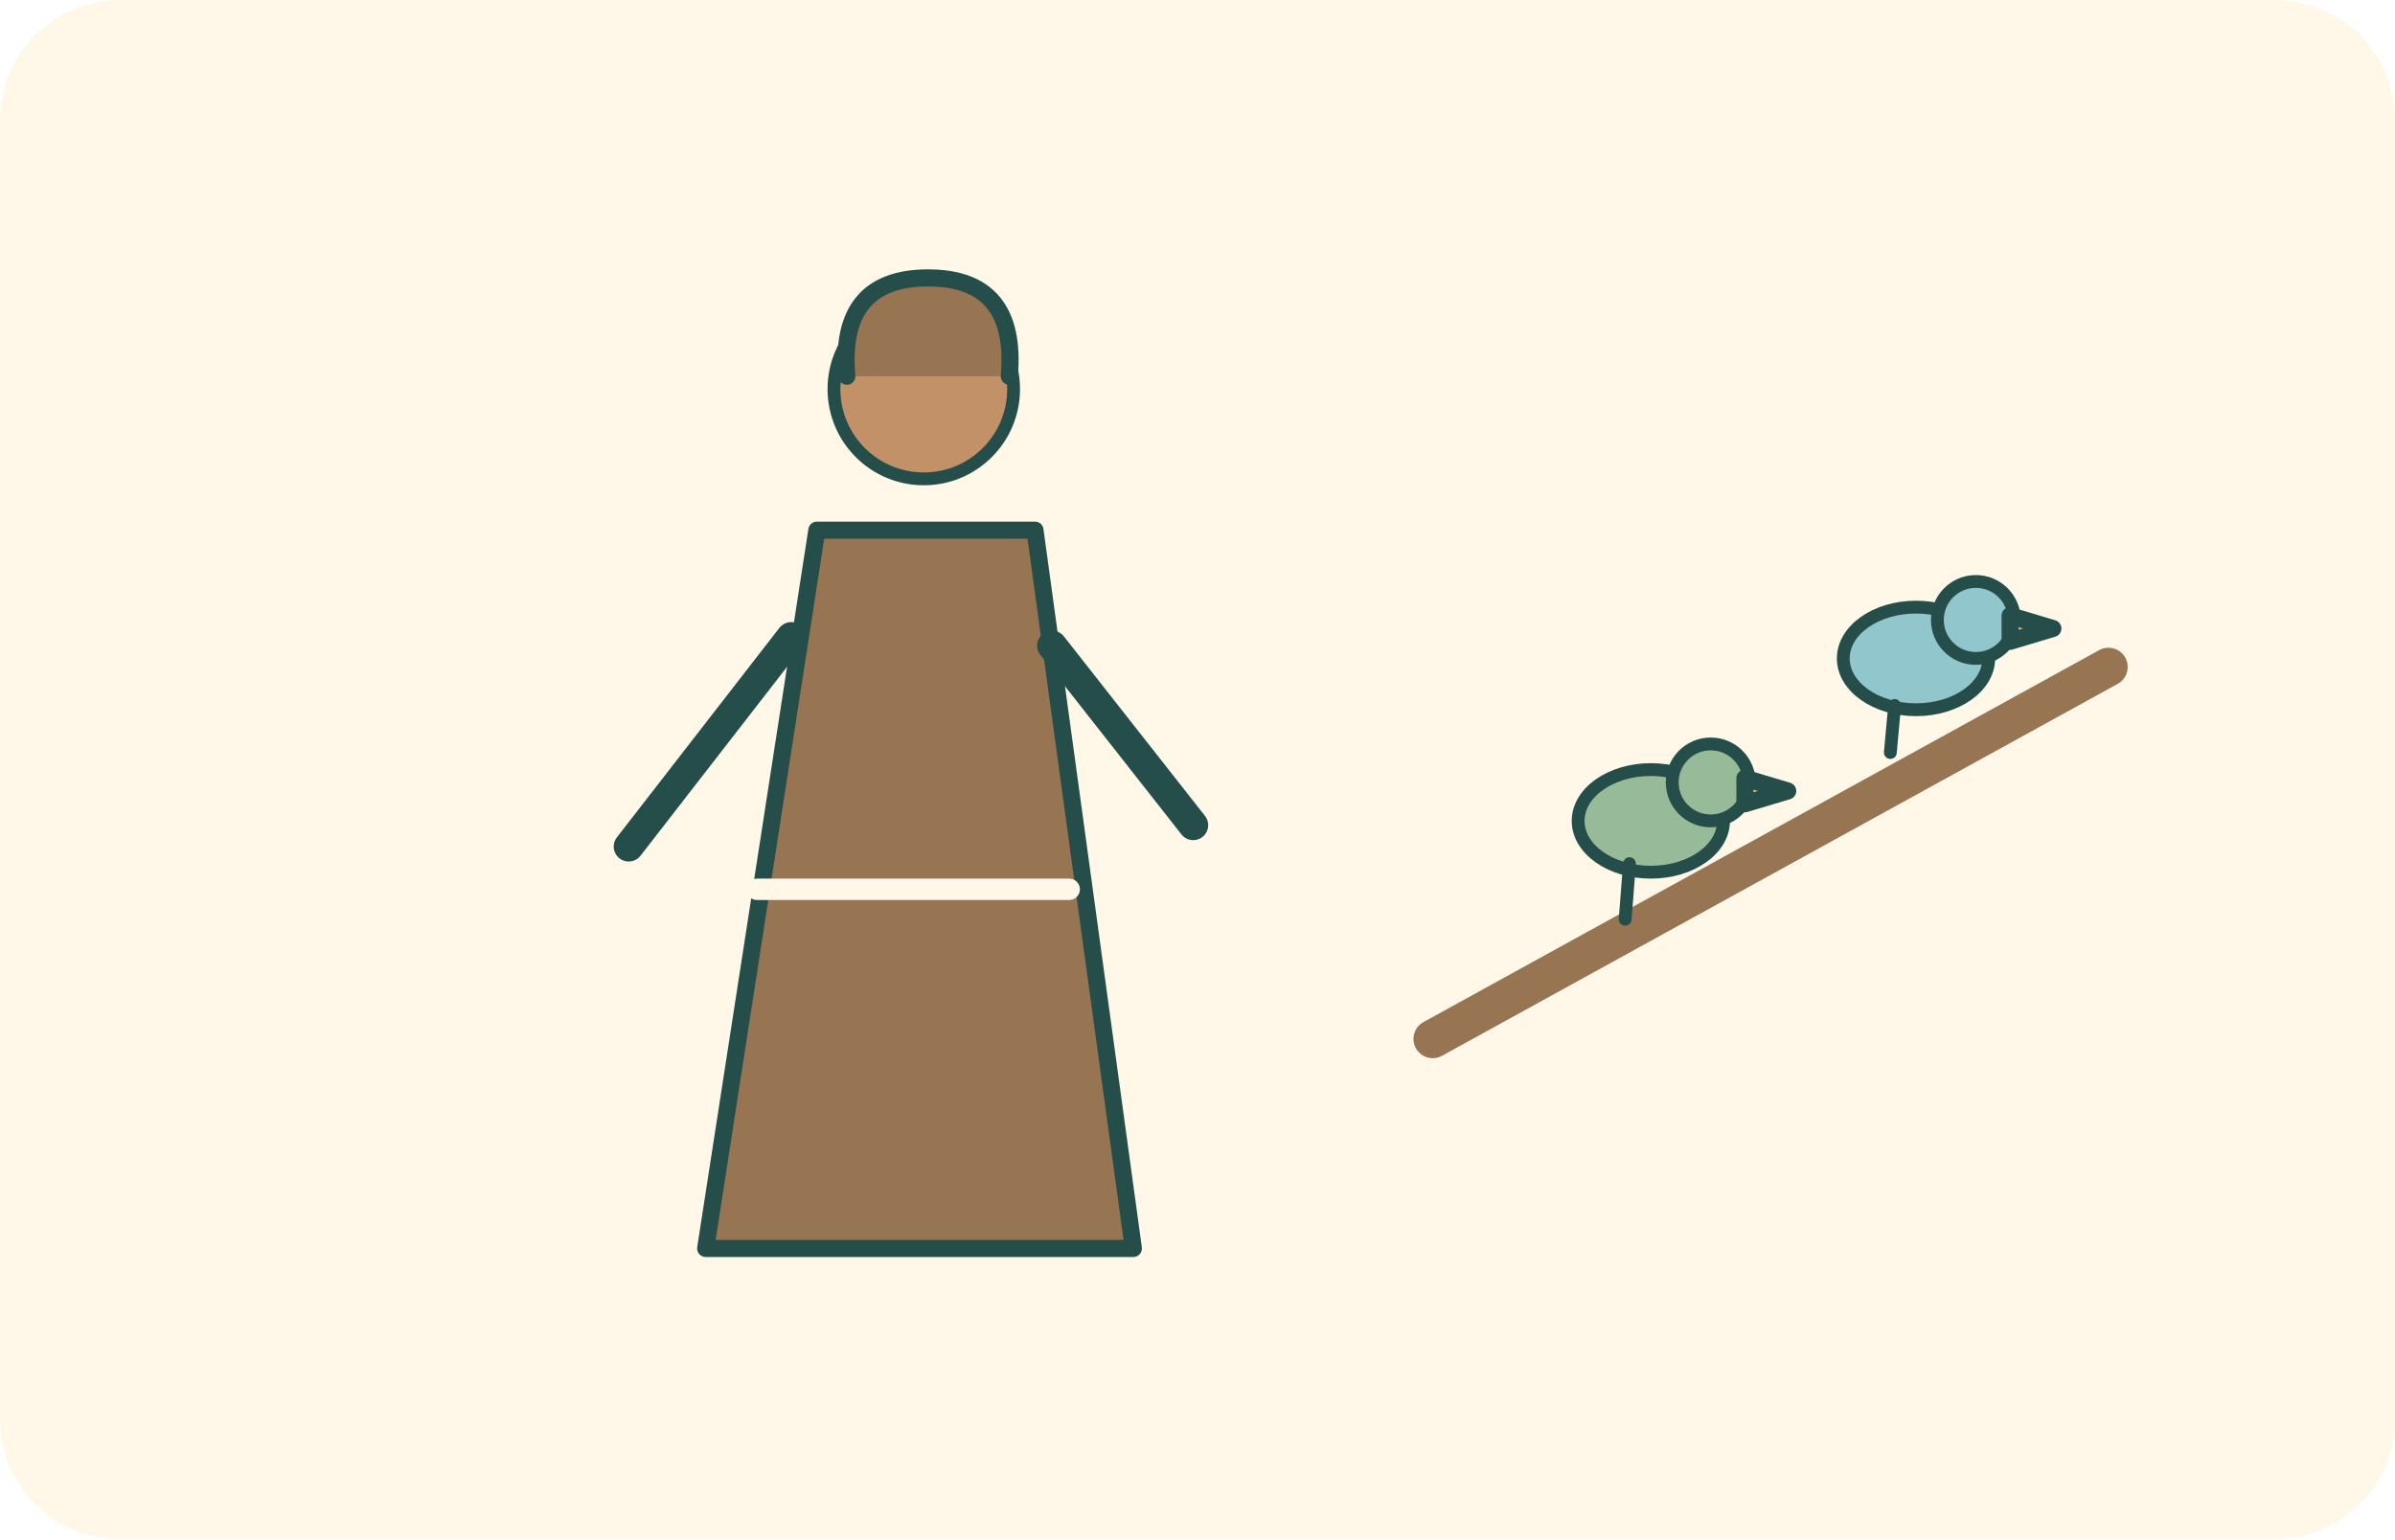
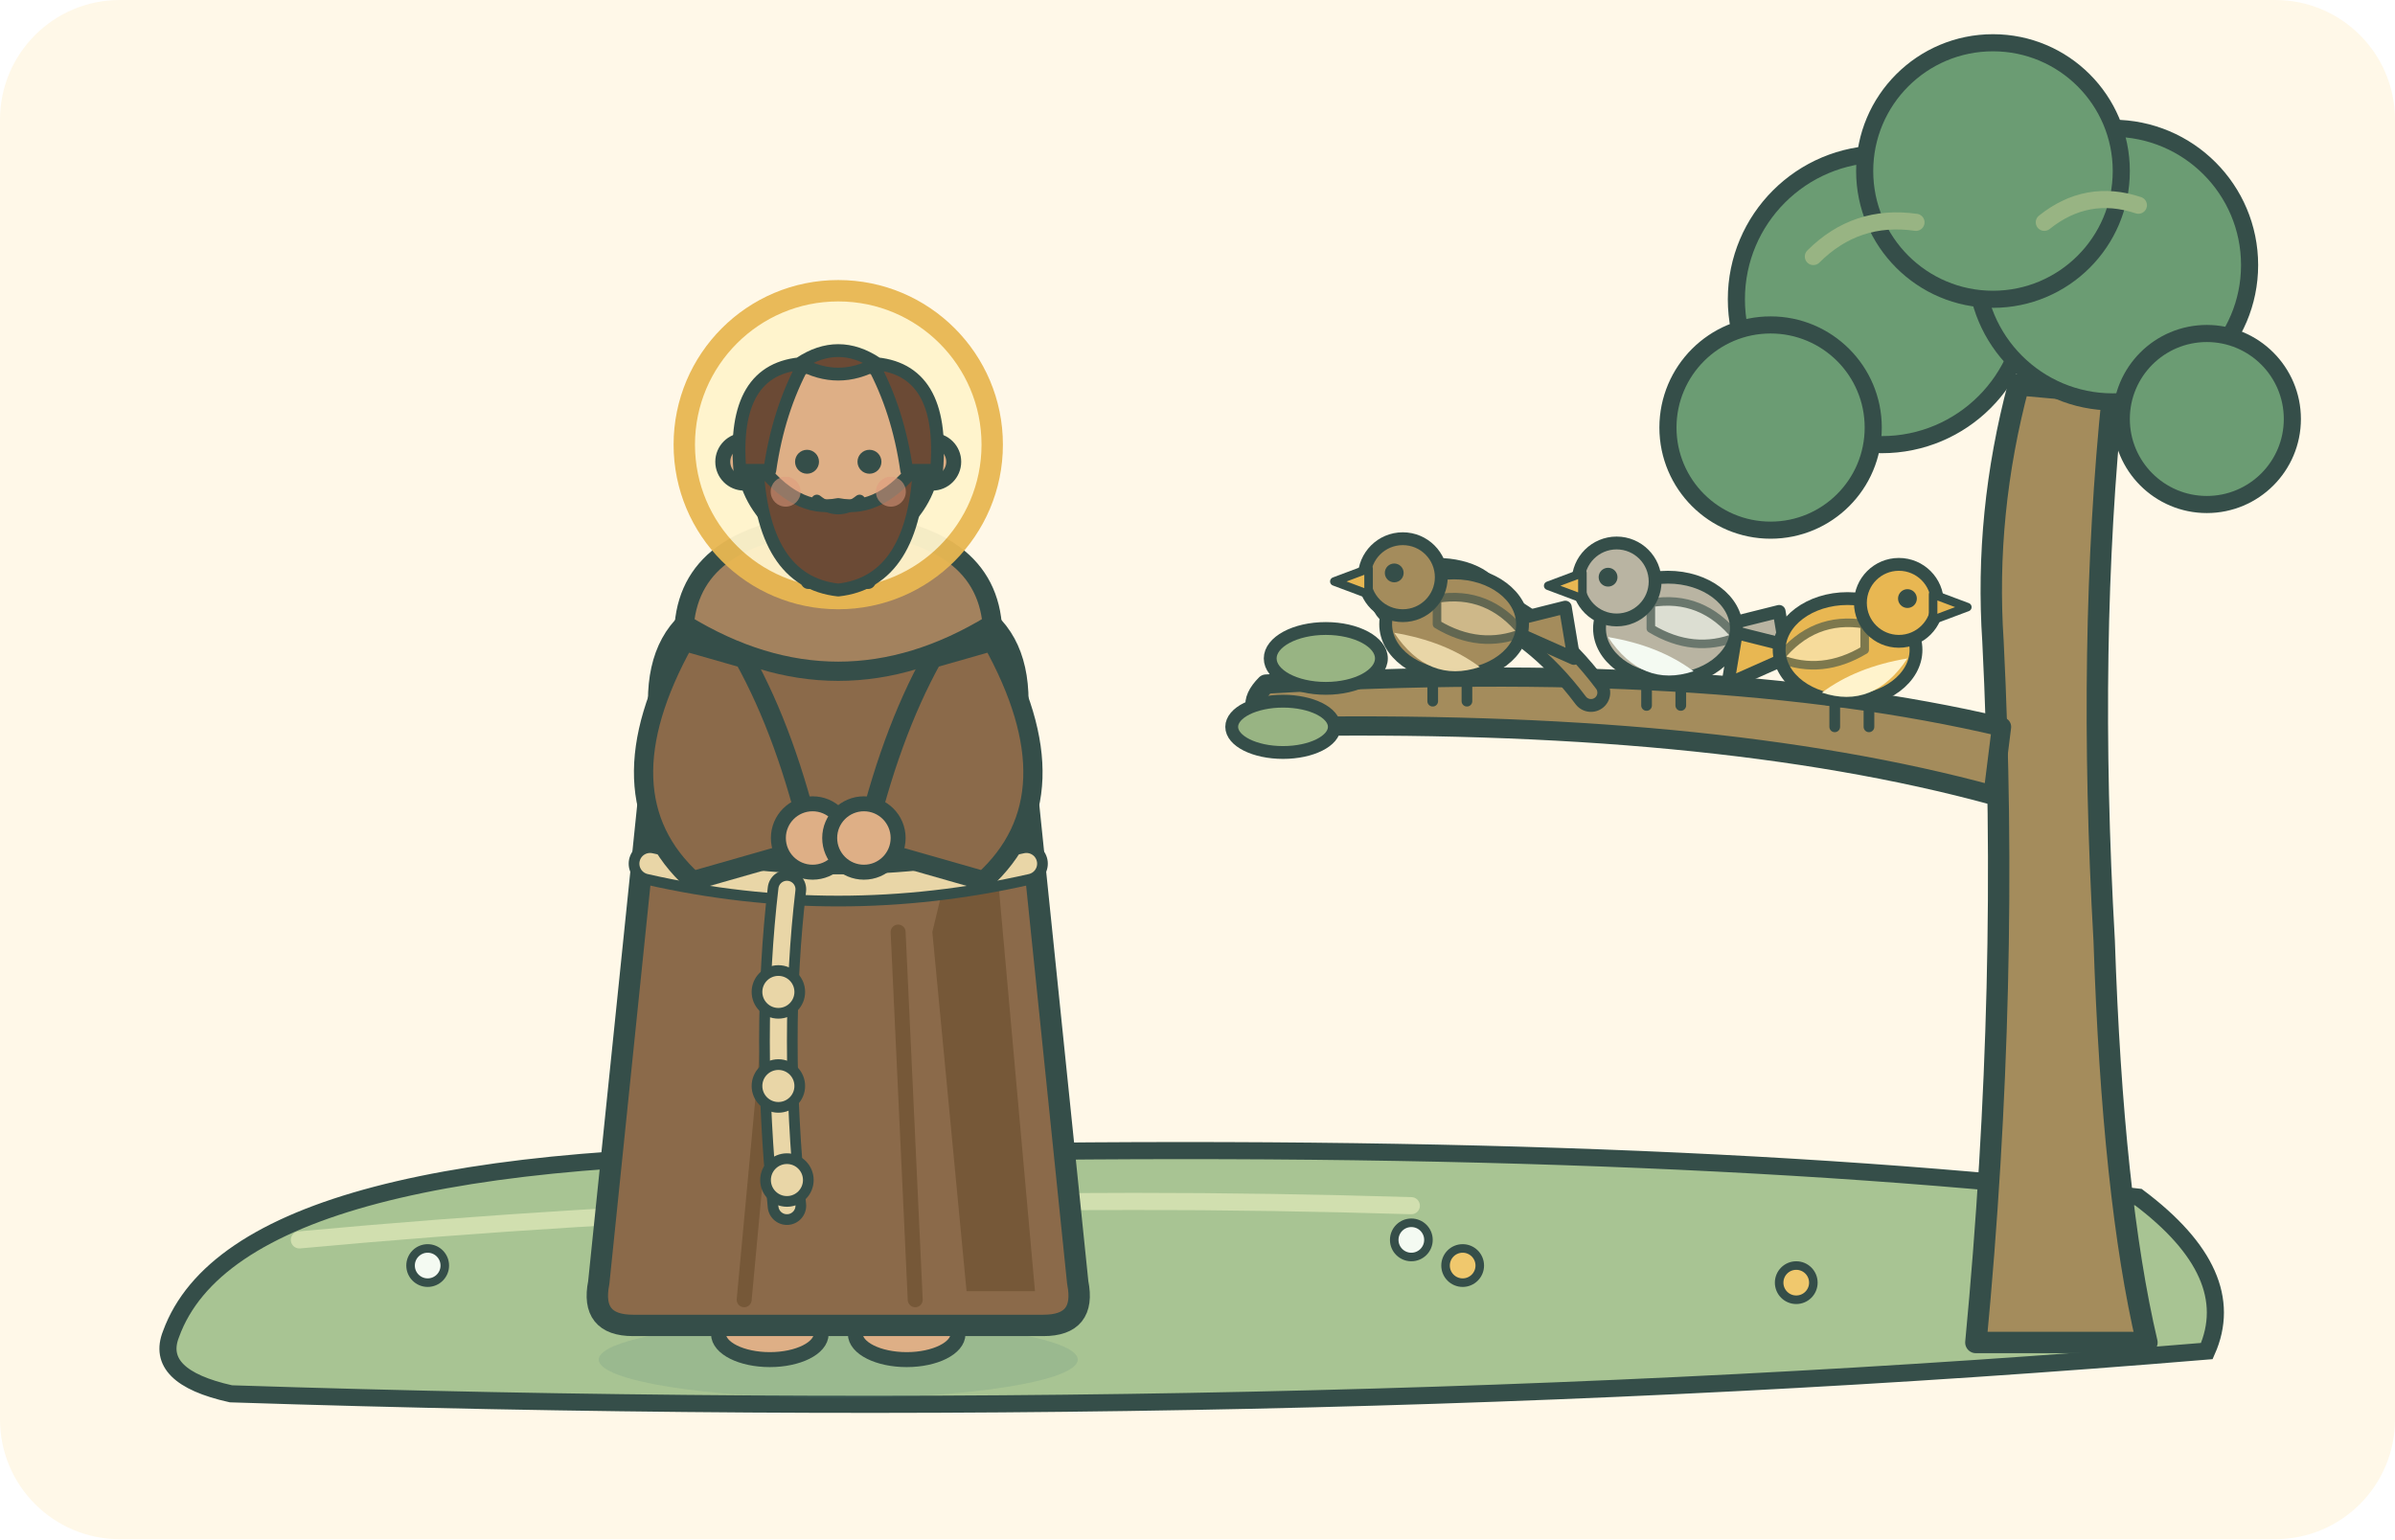
<svg xmlns="http://www.w3.org/2000/svg" viewBox="0 0 560 360" role="img">
  <rect width="560" height="360" rx="28" fill="#FFF8E8" />
-   <circle cx="216" cy="91" r="21" fill="#C39168" stroke="#254E4B" stroke-width="3" />
-   <path d="M198 88 Q196 65 217 65 Q238 65 236 88" fill="#977452" stroke="#254E4B" stroke-width="4" stroke-linecap="round" stroke-linejoin="round" />
-   <path d="M191 124 L242 124 L265 292 L165 292 Z" fill="#977452" stroke="#254E4B" stroke-width="4" stroke-linecap="round" stroke-linejoin="round" />
-   <path d="M177 208 L250 208" fill="none" stroke="#FFF8E8" stroke-width="5" stroke-linecap="round" stroke-linejoin="round" />
-   <path d="M185 149 L147 198 M246 151 L279 193" fill="none" stroke="#254E4B" stroke-width="7" stroke-linecap="round" stroke-linejoin="round" />
-   <path d="M335 243 L493 156" fill="none" stroke="#977452" stroke-width="9" stroke-linecap="round" stroke-linejoin="round" />
-   <ellipse cx="386" cy="192" rx="17" ry="12" fill="#97BA99" stroke="#254E4B" stroke-width="3" />
-   <circle cx="400" cy="183" r="9" fill="#97BA99" stroke="#254E4B" stroke-width="3" />
-   <path d="M408 182 L418 185 L408 188 Z" fill="#E9BC64" stroke="#254E4B" stroke-width="4" stroke-linecap="round" stroke-linejoin="round" />
-   <ellipse cx="448" cy="154" rx="17" ry="12" fill="#91C6CD" stroke="#254E4B" stroke-width="3" />
-   <circle cx="462" cy="145" r="9" fill="#91C6CD" stroke="#254E4B" stroke-width="3" />
-   <path d="M470 144 L480 147 L470 150 Z" fill="#E9BC64" stroke="#254E4B" stroke-width="4" stroke-linecap="round" stroke-linejoin="round" />
-   <path d="M381 202 L380 215 M443 165 L442 176" fill="none" stroke="#254E4B" stroke-width="3" stroke-linecap="round" stroke-linejoin="round" />
+   <path d="M40 312Q56 268 200 270Q380 266 500 280Q524 298 516 316Q300 334 54 326Q36 322 40 312Z" fill="#A8C493" stroke="#354E49" stroke-width="4" />
+   <path d="M70 290Q200 278 330 282" fill="none" stroke="#D1DFAF" stroke-width="4" stroke-linecap="round" />
+   <g stroke-linecap="round" stroke-linejoin="round">
+     <path d="M462 314Q470 230 466 150Q464 120 472 90L494 92Q488 150 492 220Q494 280 502 314Z" fill="#A48C5C" stroke="#354E49" stroke-width="5" />
+     <path d="M468 170Q400 154 296 160Q290 166 298 170Q400 168 466 186Z" fill="#A48C5C" stroke="#354E49" stroke-width="4.5" />
+     <path d="M372 162Q360 146 344 140" fill="none" stroke="#354E49" stroke-width="9" />
+     <path d="M372 162Q360 146 344 140" fill="none" stroke="#A48C5C" stroke-width="3" />
+     <circle cx="440" cy="70" r="34" fill="#6B9C73" stroke="#354E49" stroke-width="4" />
+     <circle cx="494" cy="62" r="32" fill="#6B9C73" stroke="#354E49" stroke-width="4" />
+     <circle cx="466" cy="40" r="30" fill="#6B9C73" stroke="#354E49" stroke-width="4" />
+     <circle cx="414" cy="100" r="24" fill="#6B9C73" stroke="#354E49" stroke-width="4" />
+     <circle cx="516" cy="98" r="20" fill="#6B9C73" stroke="#354E49" stroke-width="4" />
+     <path d="M424 60q10 -10 24 -8M478 52q10 -8 22 -4" fill="none" stroke="#98B483" stroke-width="4" />
+     <ellipse cx="336" cy="140" rx="14" ry="8" fill="#98B483" stroke="#354E49" stroke-width="3" />
+     <ellipse cx="310" cy="154" rx="13" ry="7" fill="#98B483" stroke="#354E49" stroke-width="3" />
+     <ellipse cx="300" cy="170" rx="12" ry="6" fill="#98B483" stroke="#354E49" stroke-width="3" />
+   </g>
+   <g transform="translate(338 160)" stroke="#354E49" stroke-width="3" stroke-linecap="round" stroke-linejoin="round">
+     <path d="M-3 -2V4M5 -2V4" stroke-width="2.5" />
+     <path d="M12 -14L30 -6L28 -18Z" fill="#A48C5C" />
+     <ellipse cx="2" cy="-14" rx="16" ry="12" fill="#A48C5C" />
+     <path d="M-12 -12Q-4 0 8 -4Q0 -10 -12 -12Z" fill="#E9D6A7" stroke="none" />
+     <path d="M-2 -20Q10 -22 18 -12Q8 -8 -2 -14Z" fill="#E9D6A7" opacity=".6" stroke-width="2" />
+     <circle cx="-10" cy="-25" r="9" fill="#A48C5C" />
+     <path d="M-18 -27L-26 -24L-18 -21Z" fill="#E8B752" stroke-width="2" />
+     <circle cx="-12" cy="-26" r="2.2" fill="#354E49" stroke="none" />
+   </g>
+   <g transform="translate(388 161)" stroke="#354E49" stroke-width="3" stroke-linecap="round" stroke-linejoin="round">
+     <path d="M-3 -2V4M5 -2V4" stroke-width="2.5" />
+     <path d="M12 -14L30 -6L28 -18Z" fill="#B9B4A2" />
+     <ellipse cx="2" cy="-14" rx="16" ry="12" fill="#B9B4A2" />
+     <path d="M-12 -12Q-4 0 8 -4Q0 -10 -12 -12Z" fill="#F4FAF2" stroke="none" />
+     <path d="M-2 -20Q10 -22 18 -12Q8 -8 -2 -14Z" fill="#F4FAF2" opacity=".6" stroke-width="2" />
+     <circle cx="-10" cy="-25" r="9" fill="#B9B4A2" />
+     <path d="M-18 -27L-26 -24L-18 -21Z" fill="#E8B752" stroke-width="2" />
+     <circle cx="-12" cy="-26" r="2.2" fill="#354E49" stroke="none" />
+   </g>
+   <g transform="translate(434 166) scale(-1 1)" stroke="#354E49" stroke-width="3" stroke-linecap="round" stroke-linejoin="round">
+     <path d="M-3 -2V4M5 -2V4" stroke-width="2.5" />
+     <path d="M12 -14L30 -6L28 -18Z" fill="#E8B752" />
+     <ellipse cx="2" cy="-14" rx="16" ry="12" fill="#E8B752" />
+     <path d="M-12 -12Q-4 0 8 -4Q0 -10 -12 -12Z" fill="#FFF3CC" stroke="none" />
+     <path d="M-2 -20Q10 -22 18 -12Q8 -8 -2 -14Z" fill="#FFF3CC" opacity=".6" stroke-width="2" />
+     <circle cx="-10" cy="-25" r="9" fill="#E8B752" />
+     <path d="M-18 -27L-26 -24L-18 -21Z" fill="#E8B752" stroke-width="2" />
+     <circle cx="-12" cy="-26" r="2.2" fill="#354E49" stroke="none" />
+   </g>
+   <g fill="#F4FAF2" stroke="#354E49" stroke-width="2">
+     <circle cx="330" cy="290" r="4" />
+     <circle cx="100" cy="296" r="4" />
+   </g>
+   <g fill="#F0C86D" stroke="#354E49" stroke-width="2">
+     <circle cx="342" cy="296" r="4" />
+     <circle cx="420" cy="300" r="4" />
+   </g>
+   <g transform="translate(196 318)" stroke-linecap="round" stroke-linejoin="round">
+     <ellipse cx="0" cy="0" rx="56" ry="9" fill="#4E7E78" opacity=".16" />
+     <ellipse cx="-16" cy="-6" rx="12" ry="6" fill="#DEAF86" stroke="#354E49" stroke-width="3.5" />
+     <ellipse cx="16" cy="-6" rx="12" ry="6" fill="#DEAF86" stroke="#354E49" stroke-width="3.5" />
+     <path d="M-24 -8h16M8 -8h16" stroke="#7A5232" stroke-width="3" />
+     <path d="M-30 -176Q0 -184 30 -176Q42 -170 42 -154L56 -18Q58 -8 48 -8H-48Q-58 -8 -56 -18L-42 -154Q-42 -170 -30 -176Z" fill="#8B6A4A" stroke="#354E49" stroke-width="5" />
+     <path d="M34 -150L46 -16H30L22 -100Z" fill="#765838" />
+     <path d="M-14 -100L-22 -14M14 -100L18 -14" stroke="#765838" stroke-width="3.5" />
+     <path d="M-44 -116Q0 -106 44 -116" fill="none" stroke="#354E49" stroke-width="10" />
+     <path d="M-44 -116Q0 -106 44 -116" fill="none" stroke="#E9D6A7" stroke-width="5" />
+     <path d="M-12 -110Q-16 -76 -12 -36" fill="none" stroke="#354E49" stroke-width="9" />
+     <path d="M-12 -110Q-16 -76 -12 -36" fill="none" stroke="#E9D6A7" stroke-width="4" />
+     <g fill="#E9D6A7" stroke="#354E49" stroke-width="2.5">
+       <circle cx="-14" cy="-86" r="5" />
+       <circle cx="-14" cy="-64" r="5" />
+       <circle cx="-12" cy="-42" r="5" />
+     </g>
+     <path d="M-36 -168Q-56 -132 -34 -112L-6 -120Q-12 -146 -22 -164Z" fill="#8B6A4A" stroke="#354E49" stroke-width="4.5" />
+     <path d="M36 -168Q56 -132 34 -112L6 -120Q12 -146 22 -164Z" fill="#8B6A4A" stroke="#354E49" stroke-width="4.5" />
+     <circle cx="-6" cy="-122" r="8" fill="#DEAF86" stroke="#354E49" stroke-width="3.5" />
+     <circle cx="6" cy="-122" r="8" fill="#DEAF86" stroke="#354E49" stroke-width="3.5" />
+     <path d="M-36 -172Q0 -150 36 -172Q34 -194 0 -196Q-34 -194 -36 -172Z" fill="#A3825E" stroke="#354E49" stroke-width="4.5" />
+     <circle cx="0" cy="-214" r="36" fill="#FFF3CC" stroke="#E8B752" stroke-width="5" opacity=".95" />
+     <rect x="-7" y="-196" width="14" height="14" fill="#DEAF86" stroke="#354E49" stroke-width="3.5" />
+     <circle cx="-22" cy="-210" r="5" fill="#DEAF86" stroke="#354E49" stroke-width="3.5" />
+     <circle cx="22" cy="-210" r="5" fill="#DEAF86" stroke="#354E49" stroke-width="3.5" />
+     <circle cx="0" cy="-212" r="22" fill="#DEAF86" stroke="#354E49" stroke-width="4" />
+     <path d="M-19 -210Q-18 -182 0 -180Q18 -182 19 -210Q10 -198 0 -200Q-10 -198 -19 -210Z" fill="#6B4A35" stroke="#354E49" stroke-width="3" />
+     <path d="M-23 -208Q-25 -232 -8 -233Q-14 -222 -16 -208ZM23 -208Q25 -232 8 -233Q14 -222 16 -208ZM-9 -233Q0 -239 9 -233Q0 -228 -9 -233Z" fill="#6B4A35" stroke="#354E49" stroke-width="3" />
+     <circle cx="-7.3" cy="-210" r="2.8" fill="#354E49" />
+     <circle cx="7.3" cy="-210" r="2.8" fill="#354E49" />
+     <circle cx="-12.3" cy="-203" r="3.5" fill="#E09A7E" opacity=".55" />
+     <circle cx="12.3" cy="-203" r="3.5" fill="#E09A7E" opacity=".55" />
+     <path d="M-5 -201Q0 -197 5 -201" fill="none" stroke="#354E49" stroke-width="2.6" />
+   </g>
</svg>
